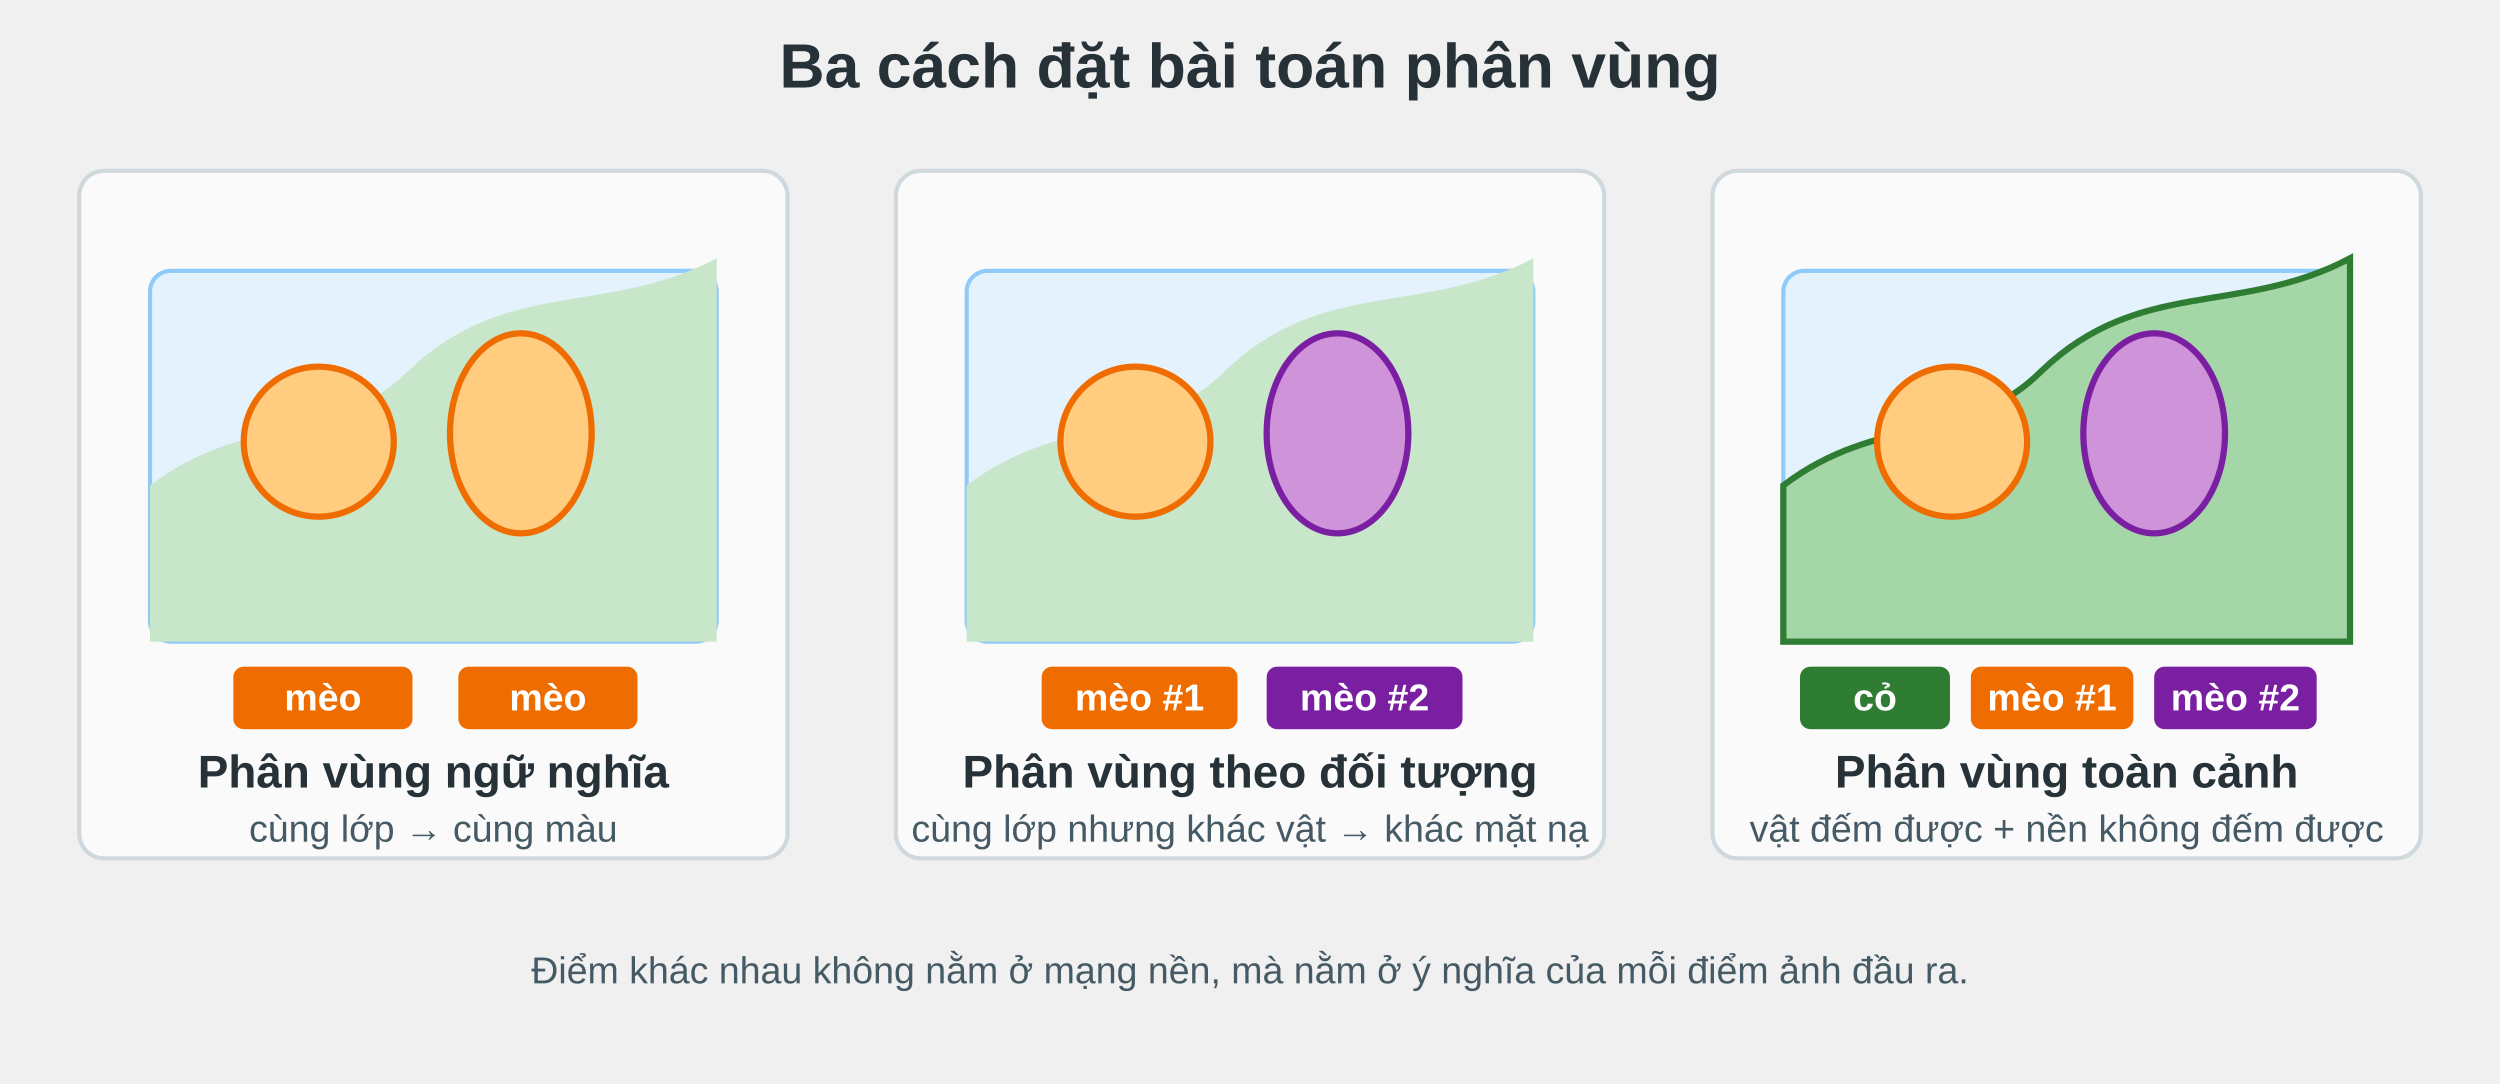
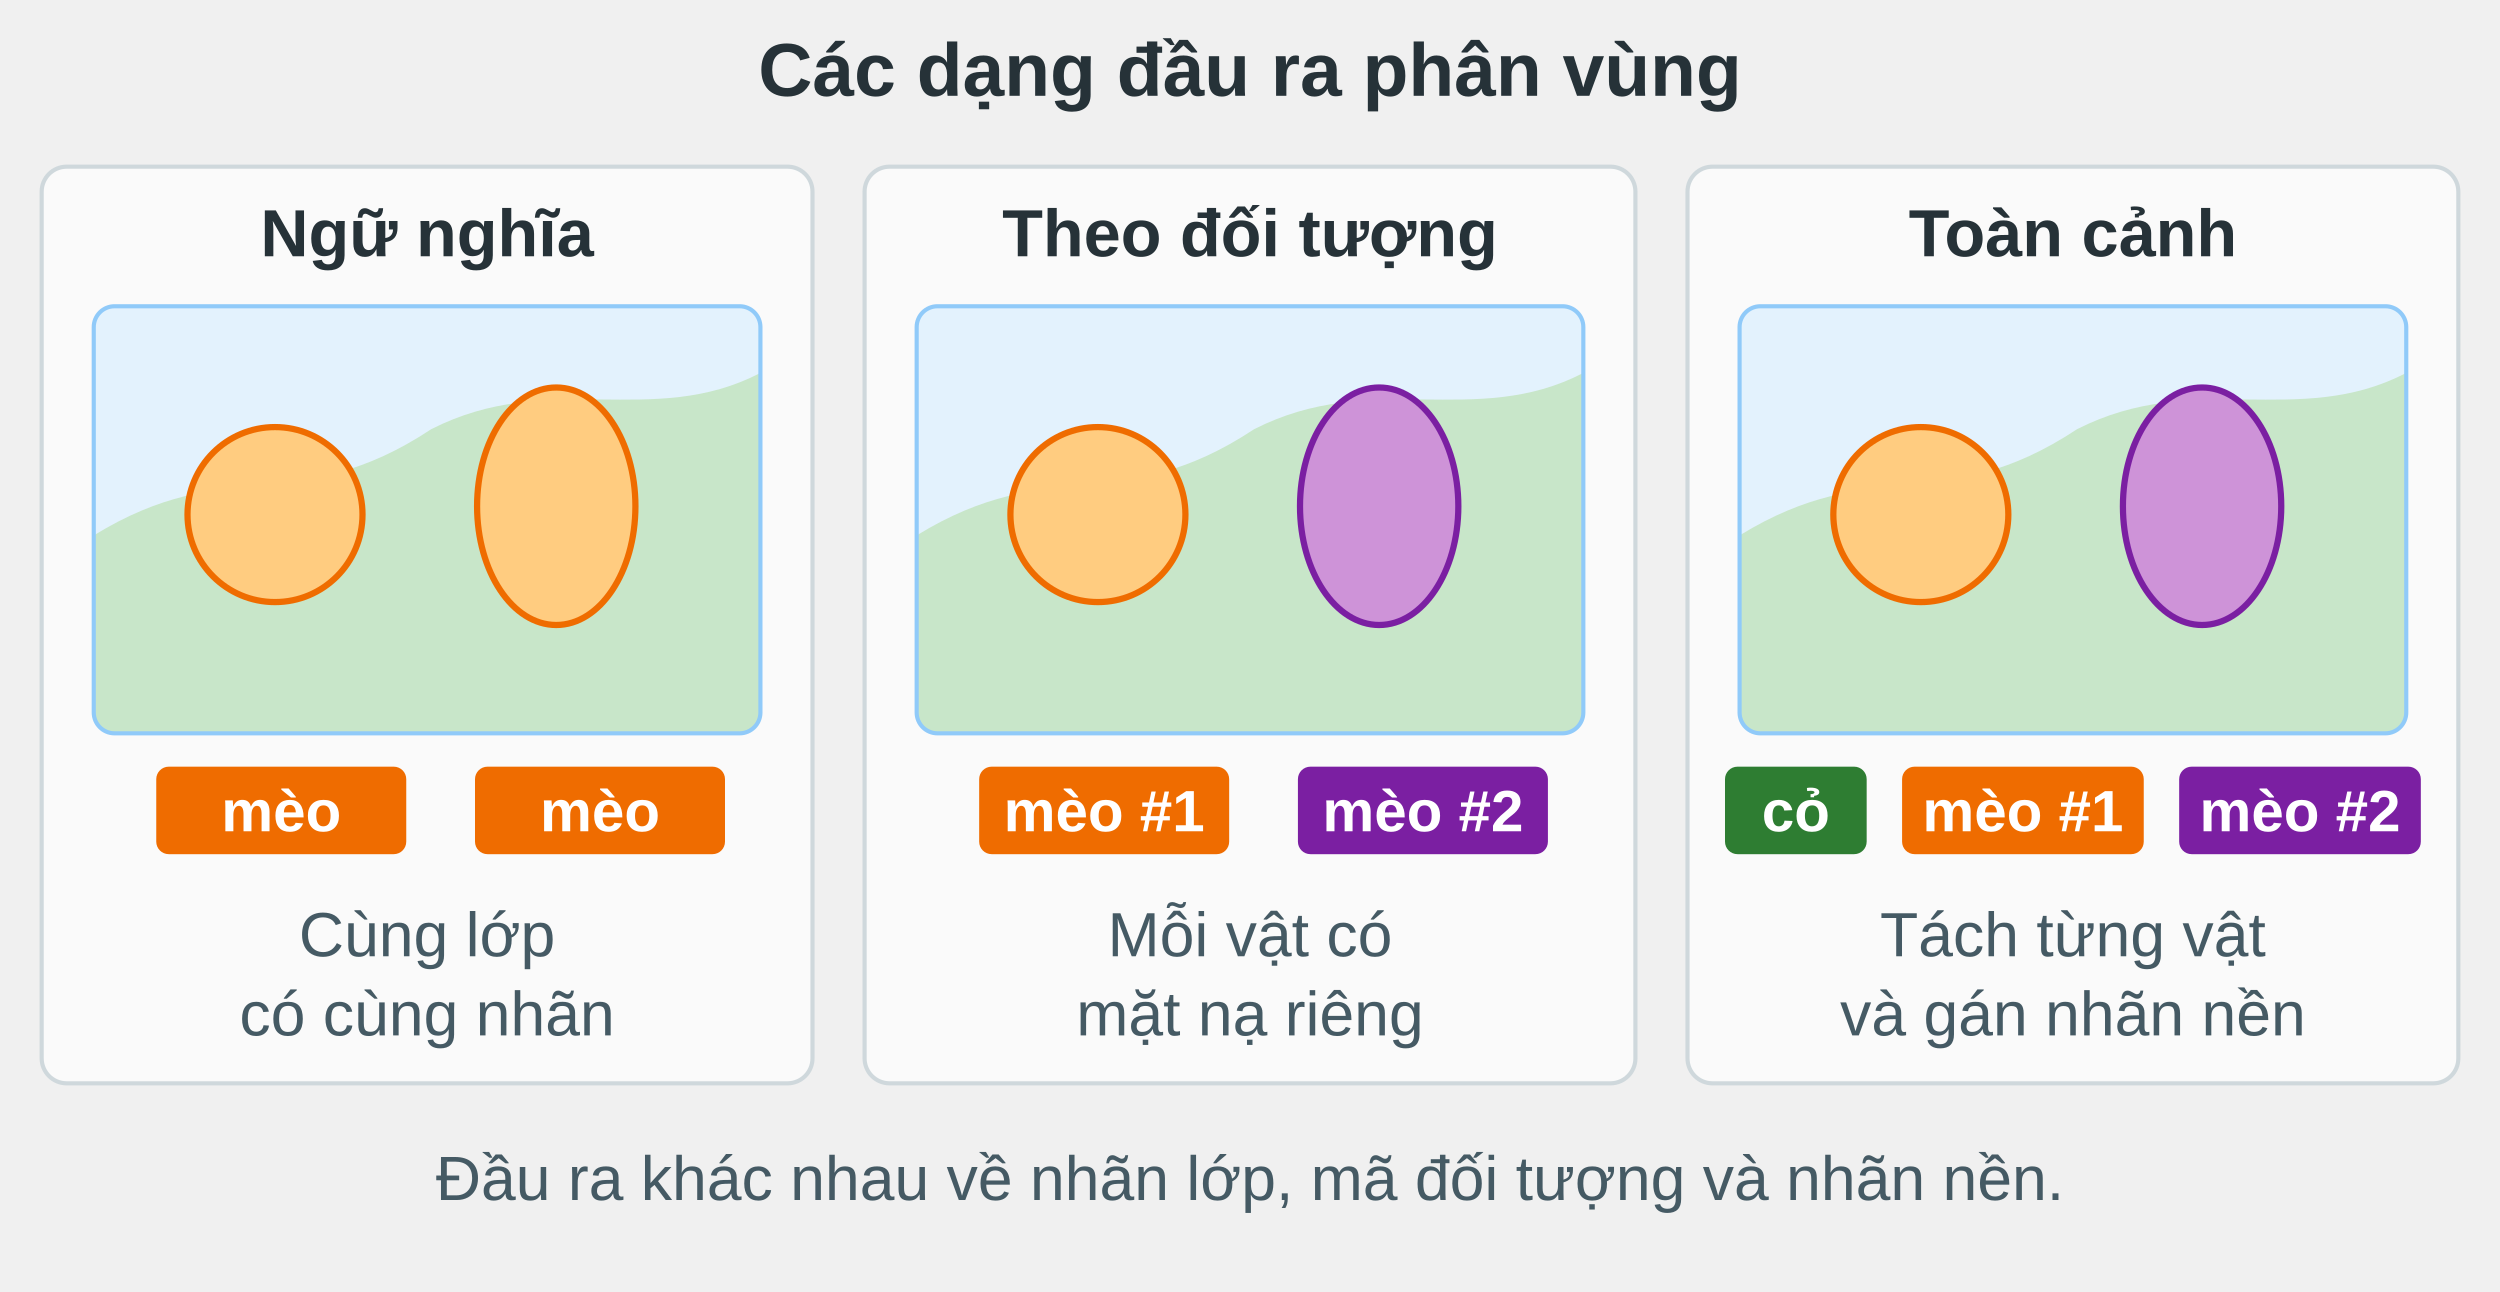
- <svg xmlns="http://www.w3.org/2000/svg" width="1200" height="520" viewBox="0 0 1200 520" role="img" aria-label="So sánh phân vùng ngữ nghĩa, phân vùng theo đối tượng và phân vùng toàn cảnh">
+ <svg xmlns="http://www.w3.org/2000/svg" width="1200" height="620" viewBox="0 0 1200 620" role="img" aria-label="So sánh phân vùng ngữ nghĩa, phân vùng theo đối tượng và phân vùng toàn cảnh">
  <defs>
    <style>
-       .title{font:700 30px Arial,sans-serif;fill:#263238}
-       .label{font:700 22px Arial,sans-serif;fill:#263238}
-       .small{font:18px Arial,sans-serif;fill:#455a64}
-       .cap{font:700 18px Arial,sans-serif;fill:#fff}
+       .task-title{font:700 36px Arial,sans-serif;fill:#263238;text-anchor:middle}
+       .task-label{font:700 32px Arial,sans-serif;fill:#263238;text-anchor:middle}
+       .task-text{font:30px Arial,sans-serif;fill:#455a64;text-anchor:middle}
+       .task-badge{font:700 28px Arial,sans-serif;fill:white;text-anchor:middle}
    </style>
  </defs>
-   <text x="600" y="42" text-anchor="middle" class="title">Ba cách đặt bài toán phân vùng</text>
-   <g transform="translate(38 82)">
-     <rect x="0" y="0" width="340" height="330" rx="12" fill="#fafafa" stroke="#cfd8dc" stroke-width="2" />
-     <rect x="34" y="48" width="272" height="178" rx="10" fill="#e3f2fd" stroke="#90caf9" stroke-width="2" />
-     <path d="M34 151 C80 116 122 132 158 96 C205 51 253 70 306 42 L306 226 L34 226 Z" fill="#c8e6c9" />
-     <circle cx="115" cy="130" r="36" fill="#ffcc80" stroke="#ef6c00" stroke-width="3" />
-     <ellipse cx="212" cy="126" rx="34" ry="48" fill="#ffcc80" stroke="#ef6c00" stroke-width="3" />
-     <rect x="74" y="238" width="86" height="30" rx="5" fill="#ef6c00" />
-     <text x="117" y="259" text-anchor="middle" class="cap">mèo</text>
-     <rect x="182" y="238" width="86" height="30" rx="5" fill="#ef6c00" />
-     <text x="225" y="259" text-anchor="middle" class="cap">mèo</text>
-     <text x="170" y="296" text-anchor="middle" class="label">Phân vùng ngữ nghĩa</text>
-     <text x="170" y="322" text-anchor="middle" class="small">cùng lớp → cùng màu</text>
+   <text class="task-title" x="600" y="46">Các dạng đầu ra phân vùng</text>
+   <g transform="translate(20 80)">
+     <rect width="370" height="440" rx="12" fill="#fafafa" stroke="#cfd8dc" stroke-width="2" />
+     <text class="task-label" x="185" y="43">Ngữ nghĩa</text>
+     <defs>
+       <clipPath id="task-scene-0">
+         <rect x="25" y="67" width="320" height="205" rx="10" />
+       </clipPath>
+     </defs>
+     <g clip-path="url(#task-scene-0)">
+       <rect x="25" y="67" width="320" height="205" fill="#e3f2fd" />
+       <path d="M25 177 C90 137 122 169 187 126 C244 97 293 126 345 99 V272 H25 Z" fill="#c8e6c9" />
+       <circle cx="112" cy="167" r="42" fill="#ffcc80" stroke="#ef6c00" stroke-width="3" />
+       <ellipse cx="247" cy="163" rx="38" ry="57" fill="#ffcc80" stroke="#ef6c00" stroke-width="3" />
+     </g>
+     <rect x="25" y="67" width="320" height="205" rx="10" fill="none" stroke="#90caf9" stroke-width="2" />
+     <rect x="55" y="288" width="120" height="42" rx="6" fill="#ef6c00" />
+     <text class="task-badge" x="115" y="319">mèo</text>
+     <rect x="208" y="288" width="120" height="42" rx="6" fill="#ef6c00" />
+     <text class="task-badge" x="268" y="319">mèo</text>
+     <text class="task-text" x="185" y="379">Cùng lớp<tspan x="185" dy="38">có cùng nhãn</tspan>
+     </text>
  </g>
-   <g transform="translate(430 82)">
-     <rect x="0" y="0" width="340" height="330" rx="12" fill="#fafafa" stroke="#cfd8dc" stroke-width="2" />
-     <rect x="34" y="48" width="272" height="178" rx="10" fill="#e3f2fd" stroke="#90caf9" stroke-width="2" />
-     <path d="M34 151 C80 116 122 132 158 96 C205 51 253 70 306 42 L306 226 L34 226 Z" fill="#c8e6c9" />
-     <circle cx="115" cy="130" r="36" fill="#ffcc80" stroke="#ef6c00" stroke-width="3" />
-     <ellipse cx="212" cy="126" rx="34" ry="48" fill="#ce93d8" stroke="#7b1fa2" stroke-width="3" />
-     <rect x="70" y="238" width="94" height="30" rx="5" fill="#ef6c00" />
-     <text x="117" y="259" text-anchor="middle" class="cap">mèo #1</text>
-     <rect x="178" y="238" width="94" height="30" rx="5" fill="#7b1fa2" />
-     <text x="225" y="259" text-anchor="middle" class="cap">mèo #2</text>
-     <text x="170" y="296" text-anchor="middle" class="label">Phân vùng theo đối tượng</text>
-     <text x="170" y="322" text-anchor="middle" class="small">cùng lớp nhưng khác vật → khác mặt nạ</text>
+   <g transform="translate(415 80)">
+     <rect width="370" height="440" rx="12" fill="#fafafa" stroke="#cfd8dc" stroke-width="2" />
+     <text class="task-label" x="185" y="43">Theo đối tượng</text>
+     <defs>
+       <clipPath id="task-scene-1">
+         <rect x="25" y="67" width="320" height="205" rx="10" />
+       </clipPath>
+     </defs>
+     <g clip-path="url(#task-scene-1)">
+       <rect x="25" y="67" width="320" height="205" fill="#e3f2fd" />
+       <path d="M25 177 C90 137 122 169 187 126 C244 97 293 126 345 99 V272 H25 Z" fill="#c8e6c9" />
+       <circle cx="112" cy="167" r="42" fill="#ffcc80" stroke="#ef6c00" stroke-width="3" />
+       <ellipse cx="247" cy="163" rx="38" ry="57" fill="#ce93d8" stroke="#7b1fa2" stroke-width="3" />
+     </g>
+     <rect x="25" y="67" width="320" height="205" rx="10" fill="none" stroke="#90caf9" stroke-width="2" />
+     <rect x="55" y="288" width="120" height="42" rx="6" fill="#ef6c00" />
+     <text class="task-badge" x="115" y="319">mèo #1</text>
+     <rect x="208" y="288" width="120" height="42" rx="6" fill="#7b1fa2" />
+     <text class="task-badge" x="268" y="319">mèo #2</text>
+     <text class="task-text" x="185" y="379">Mỗi vật có<tspan x="185" dy="38">mặt nạ riêng</tspan>
+     </text>
  </g>
-   <g transform="translate(822 82)">
-     <rect x="0" y="0" width="340" height="330" rx="12" fill="#fafafa" stroke="#cfd8dc" stroke-width="2" />
-     <rect x="34" y="48" width="272" height="178" rx="10" fill="#e3f2fd" stroke="#90caf9" stroke-width="2" />
-     <path d="M34 151 C80 116 122 132 158 96 C205 51 253 70 306 42 L306 226 L34 226 Z" fill="#a5d6a7" stroke="#2e7d32" stroke-width="3" />
-     <circle cx="115" cy="130" r="36" fill="#ffcc80" stroke="#ef6c00" stroke-width="3" />
-     <ellipse cx="212" cy="126" rx="34" ry="48" fill="#ce93d8" stroke="#7b1fa2" stroke-width="3" />
-     <rect x="42" y="238" width="72" height="30" rx="5" fill="#2e7d32" />
-     <text x="78" y="259" text-anchor="middle" class="cap">cỏ</text>
-     <rect x="124" y="238" width="78" height="30" rx="5" fill="#ef6c00" />
-     <text x="163" y="259" text-anchor="middle" class="cap">mèo #1</text>
-     <rect x="212" y="238" width="78" height="30" rx="5" fill="#7b1fa2" />
-     <text x="251" y="259" text-anchor="middle" class="cap">mèo #2</text>
-     <text x="170" y="296" text-anchor="middle" class="label">Phân vùng toàn cảnh</text>
-     <text x="170" y="322" text-anchor="middle" class="small">vật đếm được + nền không đếm được</text>
+   <g transform="translate(810 80)">
+     <rect width="370" height="440" rx="12" fill="#fafafa" stroke="#cfd8dc" stroke-width="2" />
+     <text class="task-label" x="185" y="43">Toàn cảnh</text>
+     <defs>
+       <clipPath id="task-scene-2">
+         <rect x="25" y="67" width="320" height="205" rx="10" />
+       </clipPath>
+     </defs>
+     <g clip-path="url(#task-scene-2)">
+       <rect x="25" y="67" width="320" height="205" fill="#e3f2fd" />
+       <path d="M25 177 C90 137 122 169 187 126 C244 97 293 126 345 99 V272 H25 Z" fill="#c8e6c9" />
+       <circle cx="112" cy="167" r="42" fill="#ffcc80" stroke="#ef6c00" stroke-width="3" />
+       <ellipse cx="247" cy="163" rx="38" ry="57" fill="#ce93d8" stroke="#7b1fa2" stroke-width="3" />
+     </g>
+     <rect x="25" y="67" width="320" height="205" rx="10" fill="none" stroke="#90caf9" stroke-width="2" />
+     <rect x="18" y="288" width="68" height="42" rx="6" fill="#2e7d32" />
+     <text class="task-badge" x="52.0" y="319">cỏ</text>
+     <rect x="103" y="288" width="116" height="42" rx="6" fill="#ef6c00" />
+     <text class="task-badge" x="161.0" y="319">mèo #1</text>
+     <rect x="236" y="288" width="116" height="42" rx="6" fill="#7b1fa2" />
+     <text class="task-badge" x="294.0" y="319">mèo #2</text>
+     <text class="task-text" x="185" y="379">Tách từng vật<tspan x="185" dy="38">và gán nhãn nền</tspan>
+     </text>
  </g>
-   <text x="600" y="472" text-anchor="middle" class="small">Điểm khác nhau không nằm ở mạng nền, mà nằm ở ý nghĩa của mỗi điểm ảnh đầu ra.</text>
+   <text class="task-text" x="600" y="576">Đầu ra khác nhau về nhãn lớp, mã đối tượng và nhãn nền.</text>
</svg>
